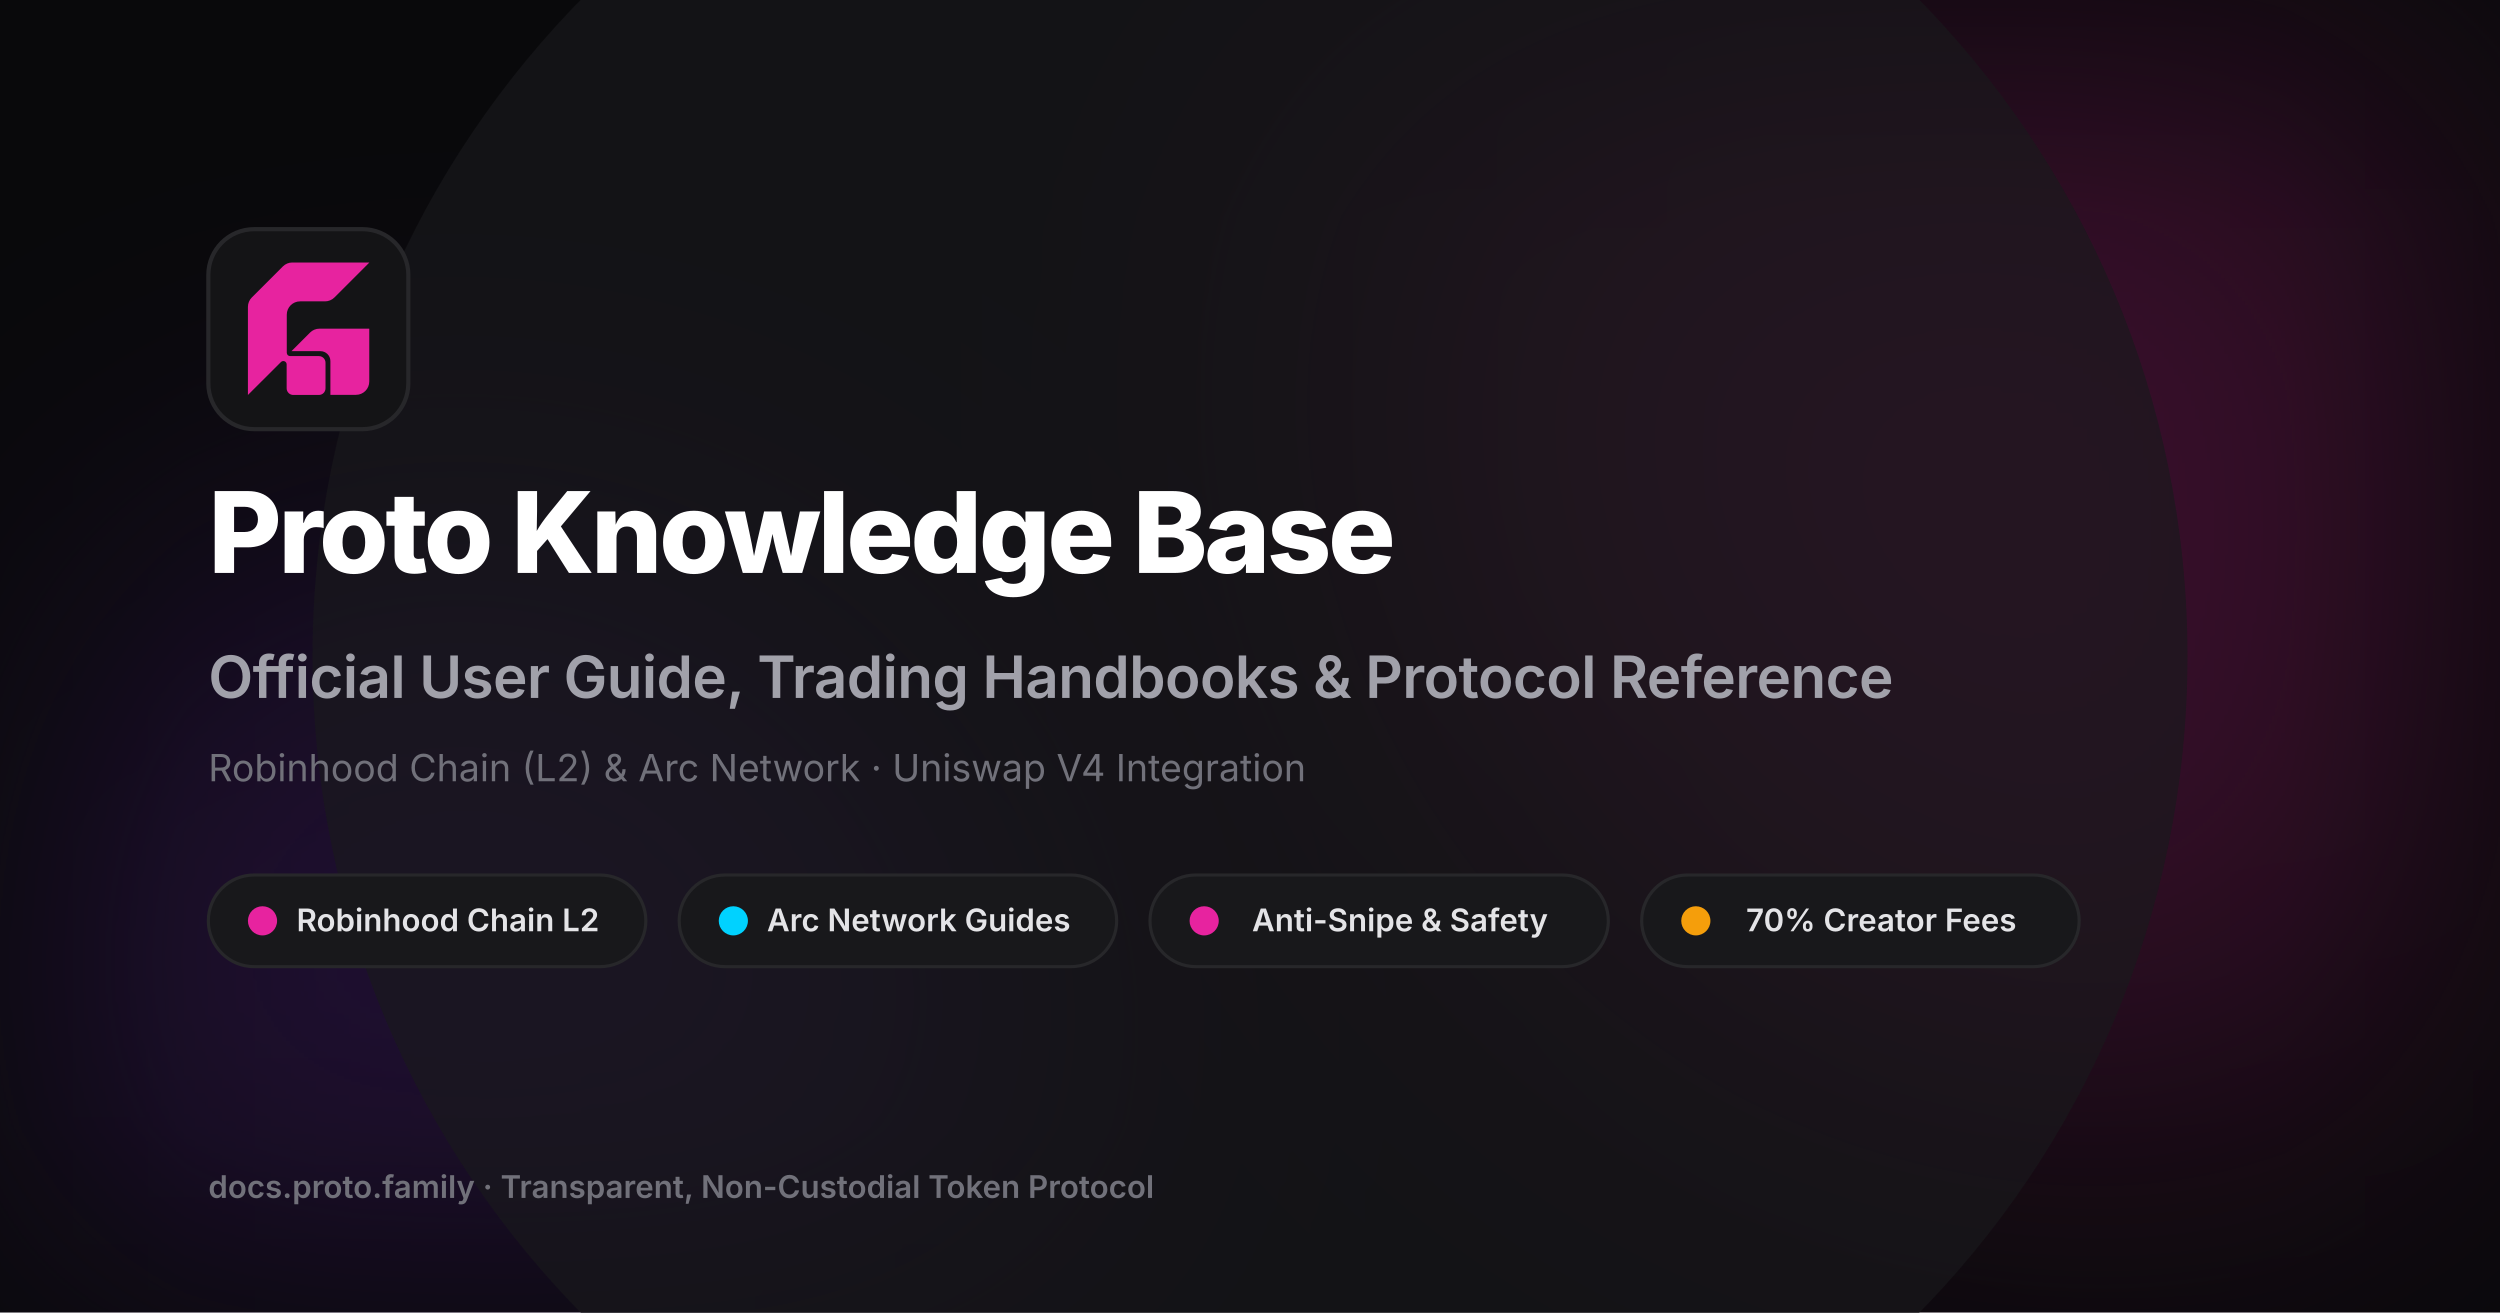
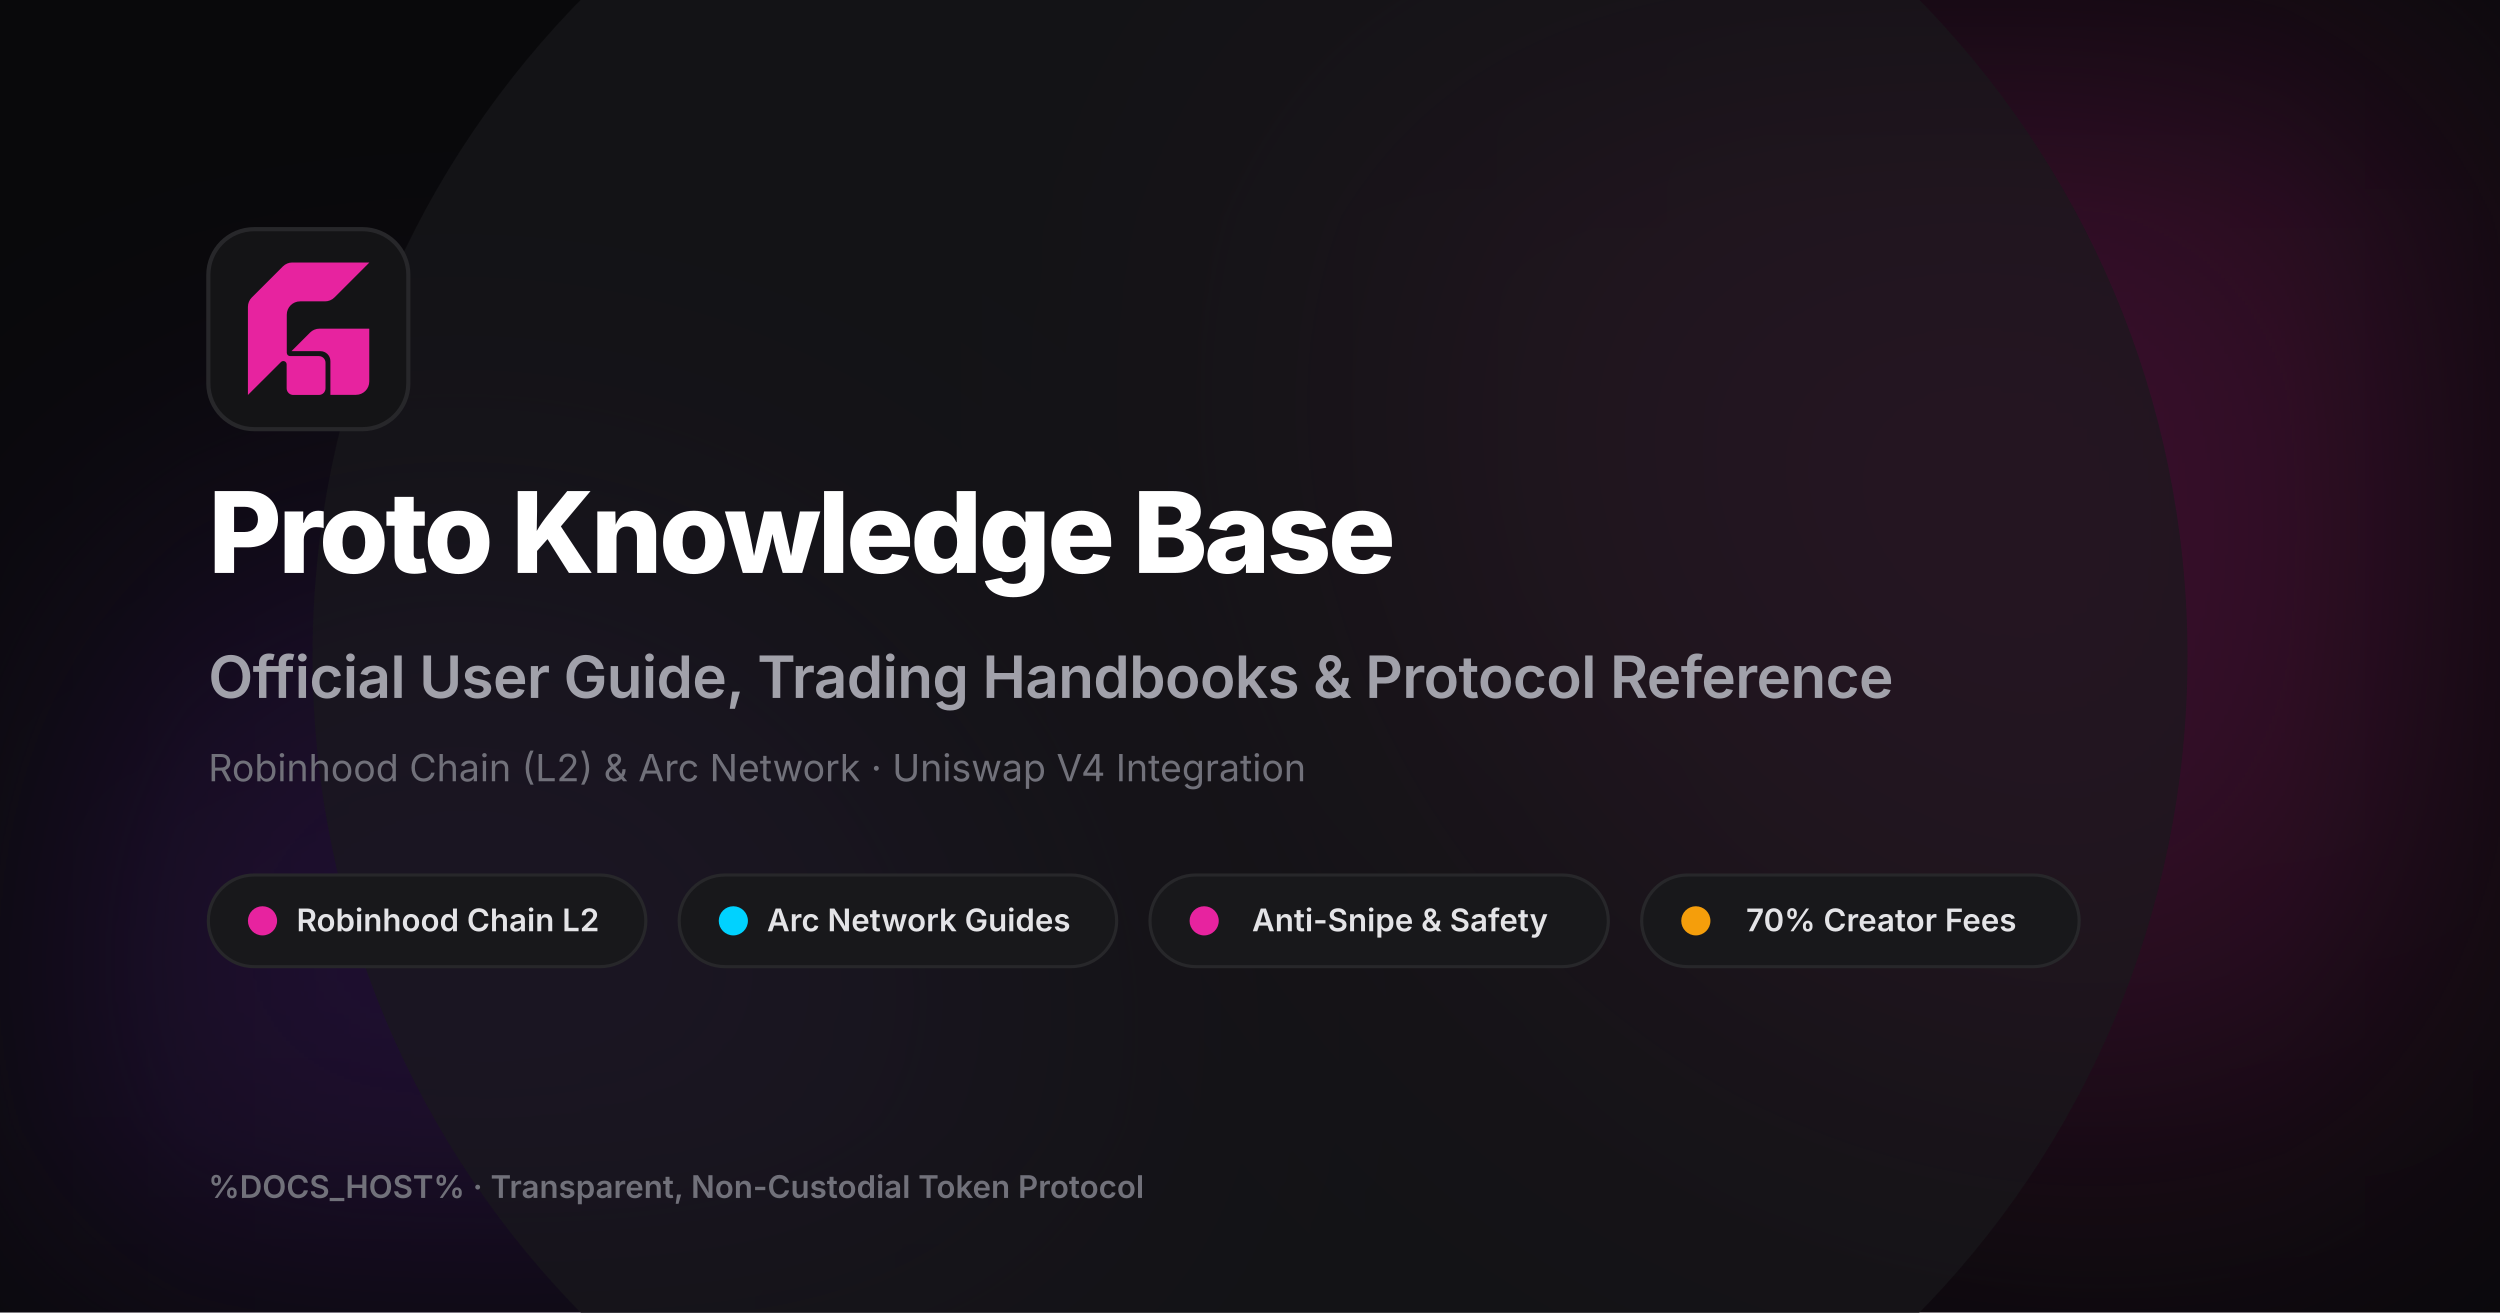
<svg xmlns="http://www.w3.org/2000/svg" viewBox="0 0 1200 630" width="1200" height="630">
  <rect width="1200" height="630" fill="#09090b" />
  <circle cx="1020" cy="180" r="340" fill="#E7239F" opacity="0.22" filter="blur(110px)" />
  <circle cx="220" cy="520" r="260" fill="#7928CA" opacity="0.20" filter="blur(95px)" />
  <circle cx="600" cy="315" r="450" fill="#18181b" opacity="0.65" />
  <g transform="translate(100, 110)">
    <rect width="96" height="96" rx="22" fill="#141416" stroke="#27272a" stroke-width="2" />
    <g transform="translate(19, 16) scale(0.038)">
      <path d="M1532.8 835.77V1503.68C1532.8 1596.45 1457.59 1671.66 1364.82 1671.66H1041.89V1245.83C1041.89 1176.25 985.49 1119.85 915.91 1119.85H550.13L785.01 884.97C816.51 853.47 859.24 835.77 903.79 835.77H1532.8Z" fill="#E7239F" />
      <path d="M658.89 490.91H974.01C1018.56 490.91 1061.29 473.21 1092.79 441.71L1534.48 0H560.49C515.94 0 473.21 17.7 441.71 49.2L49.2 441.71C17.7 473.21 0 515.93 0 560.48C0 814.15 0 1674.6 0 1673.34L417.59 1257.08C444.06 1230.69 489.23 1249.44 489.23 1286.82V1589.23C489.23 1635.62 526.83 1673.22 573.22 1673.22H896.15C942.54 1673.22 980.14 1635.62 980.14 1589.23V1266.3C980.14 1219.91 942.54 1182.31 896.15 1182.31H532.9C509.71 1182.31 490.91 1163.51 490.91 1140.32V658.89C490.91 566.12 566.12 490.91 658.89 490.91Z" fill="#E7239F" />
    </g>
    <text x="0" y="165" font-family="Poppins, -apple-system, system-ui, sans-serif" font-size="54" font-weight="800" fill="#ffffff" letter-spacing="-0.03em">Proto Knowledge Base</text>
    <text x="0" y="225" font-family="Poppins, -apple-system, system-ui, sans-serif" font-size="28" font-weight="600" fill="#a1a1aa" letter-spacing="-0.01em">Official User Guide, Trading Handbooks &amp; Protocol Reference</text>
    <text x="0" y="265" font-family="Poppins, -apple-system, system-ui, sans-serif" font-size="18" fill="#71717a">Robinhood Chain (L2) &amp; Arc Network · Uniswap V4 Integration</text>
    <g transform="translate(0, 310)">
      <rect width="210" height="44" rx="22" fill="#18181b" stroke="#27272a" stroke-width="1.5" />
      <circle cx="26" cy="22" r="7" fill="#E7239F" />
      <text x="115" y="27" font-family="Poppins, -apple-system, system-ui, sans-serif" font-size="15" font-weight="600" fill="#e4e4e7" text-anchor="middle">Robinhood Chain L2</text>
      <rect x="226" width="210" height="44" rx="22" fill="#18181b" stroke="#27272a" stroke-width="1.5" />
      <circle cx="252" cy="22" r="7" fill="#00D2FF" />
      <text x="341" y="27" font-family="Poppins, -apple-system, system-ui, sans-serif" font-size="15" font-weight="600" fill="#e4e4e7" text-anchor="middle">Arc Network Guides</text>
      <rect x="452" width="220" height="44" rx="22" fill="#18181b" stroke="#27272a" stroke-width="1.5" />
      <circle cx="478" cy="22" r="7" fill="#E7239F" />
      <text x="572" y="27" font-family="Poppins, -apple-system, system-ui, sans-serif" font-size="15" font-weight="600" fill="#e4e4e7" text-anchor="middle">Anti-Snipe &amp; Safety</text>
      <rect x="688" width="210" height="44" rx="22" fill="#18181b" stroke="#27272a" stroke-width="1.5" />
      <circle cx="714" cy="22" r="7" fill="#F59E0B" />
      <text x="803" y="27" font-family="Poppins, -apple-system, system-ui, sans-serif" font-size="15" font-weight="600" fill="#e4e4e7" text-anchor="middle">70% Creator Fees</text>
    </g>
  </g>
-   <text x="100" y="575" font-family="Poppins, -apple-system, system-ui, sans-serif" font-size="15" font-weight="600" fill="#71717a">docs.proto.family · Transparent, Non-Custodial Token Protocol</text>
+   <text x="100" y="575" font-family="Poppins, -apple-system, system-ui, sans-serif" font-size="15" font-weight="600" fill="#71717a">%DOCS_HOST% · Transparent, Non-Custodial Token Protocol</text>
</svg>
